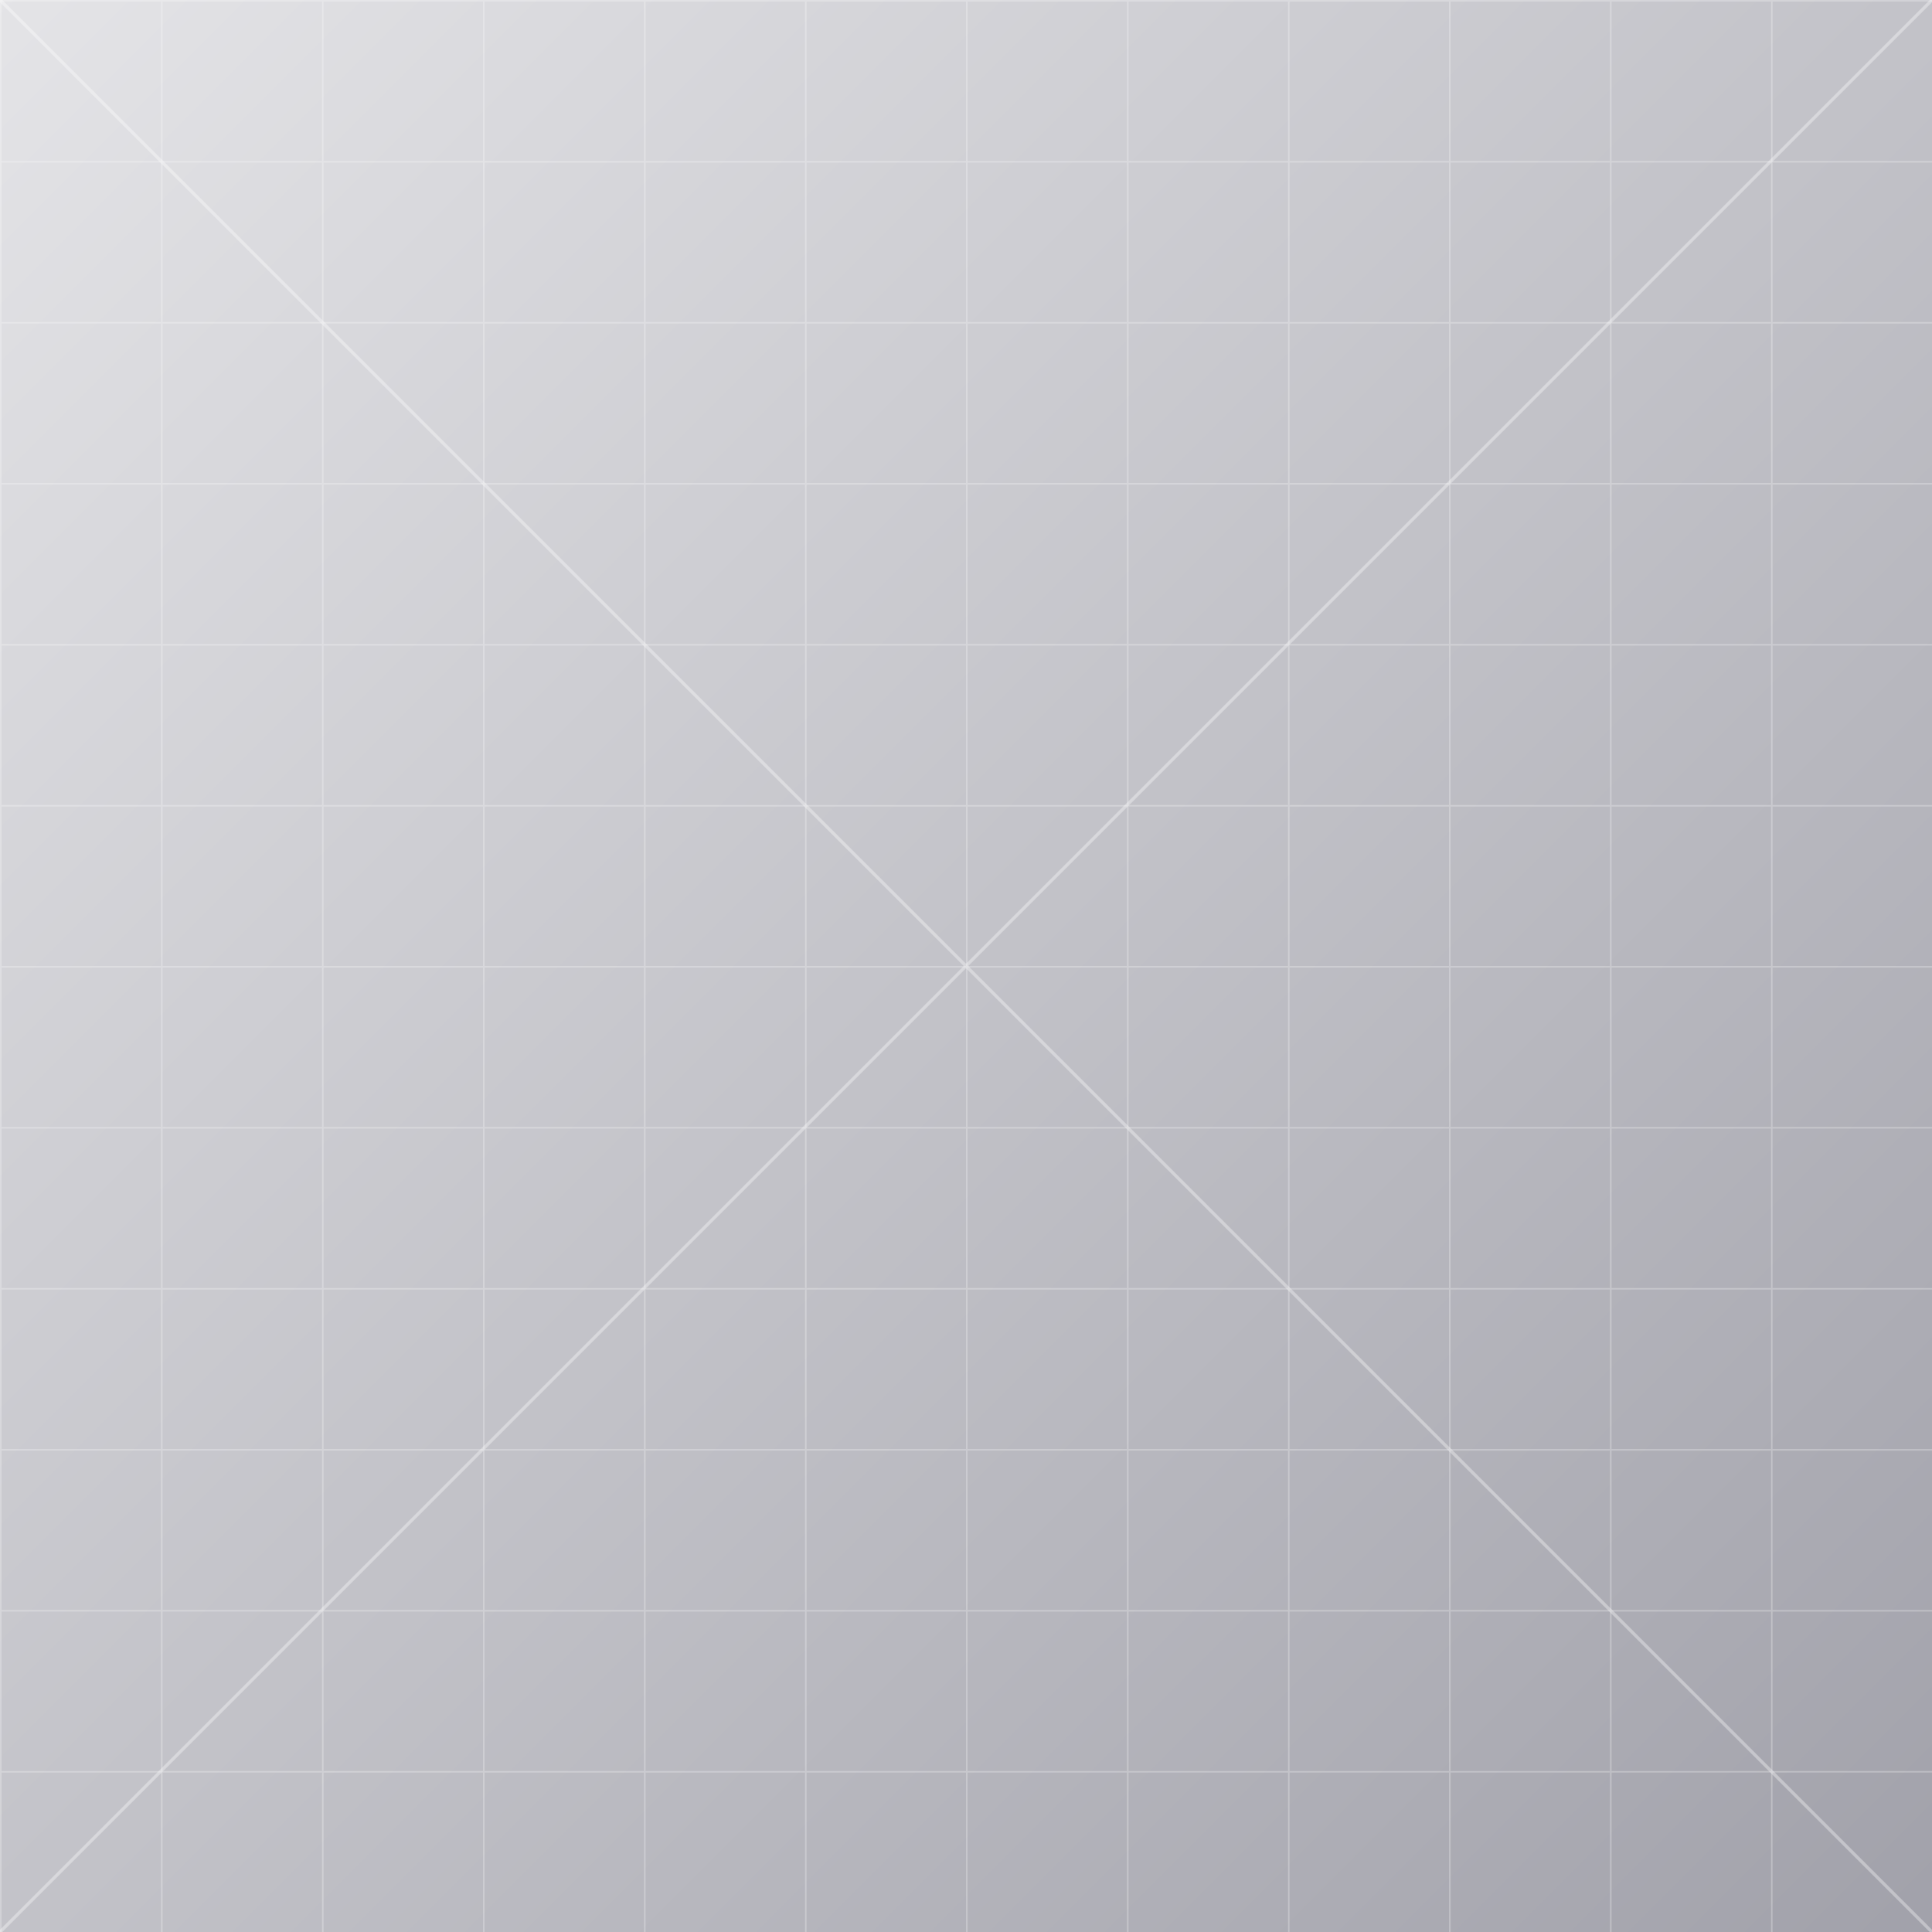
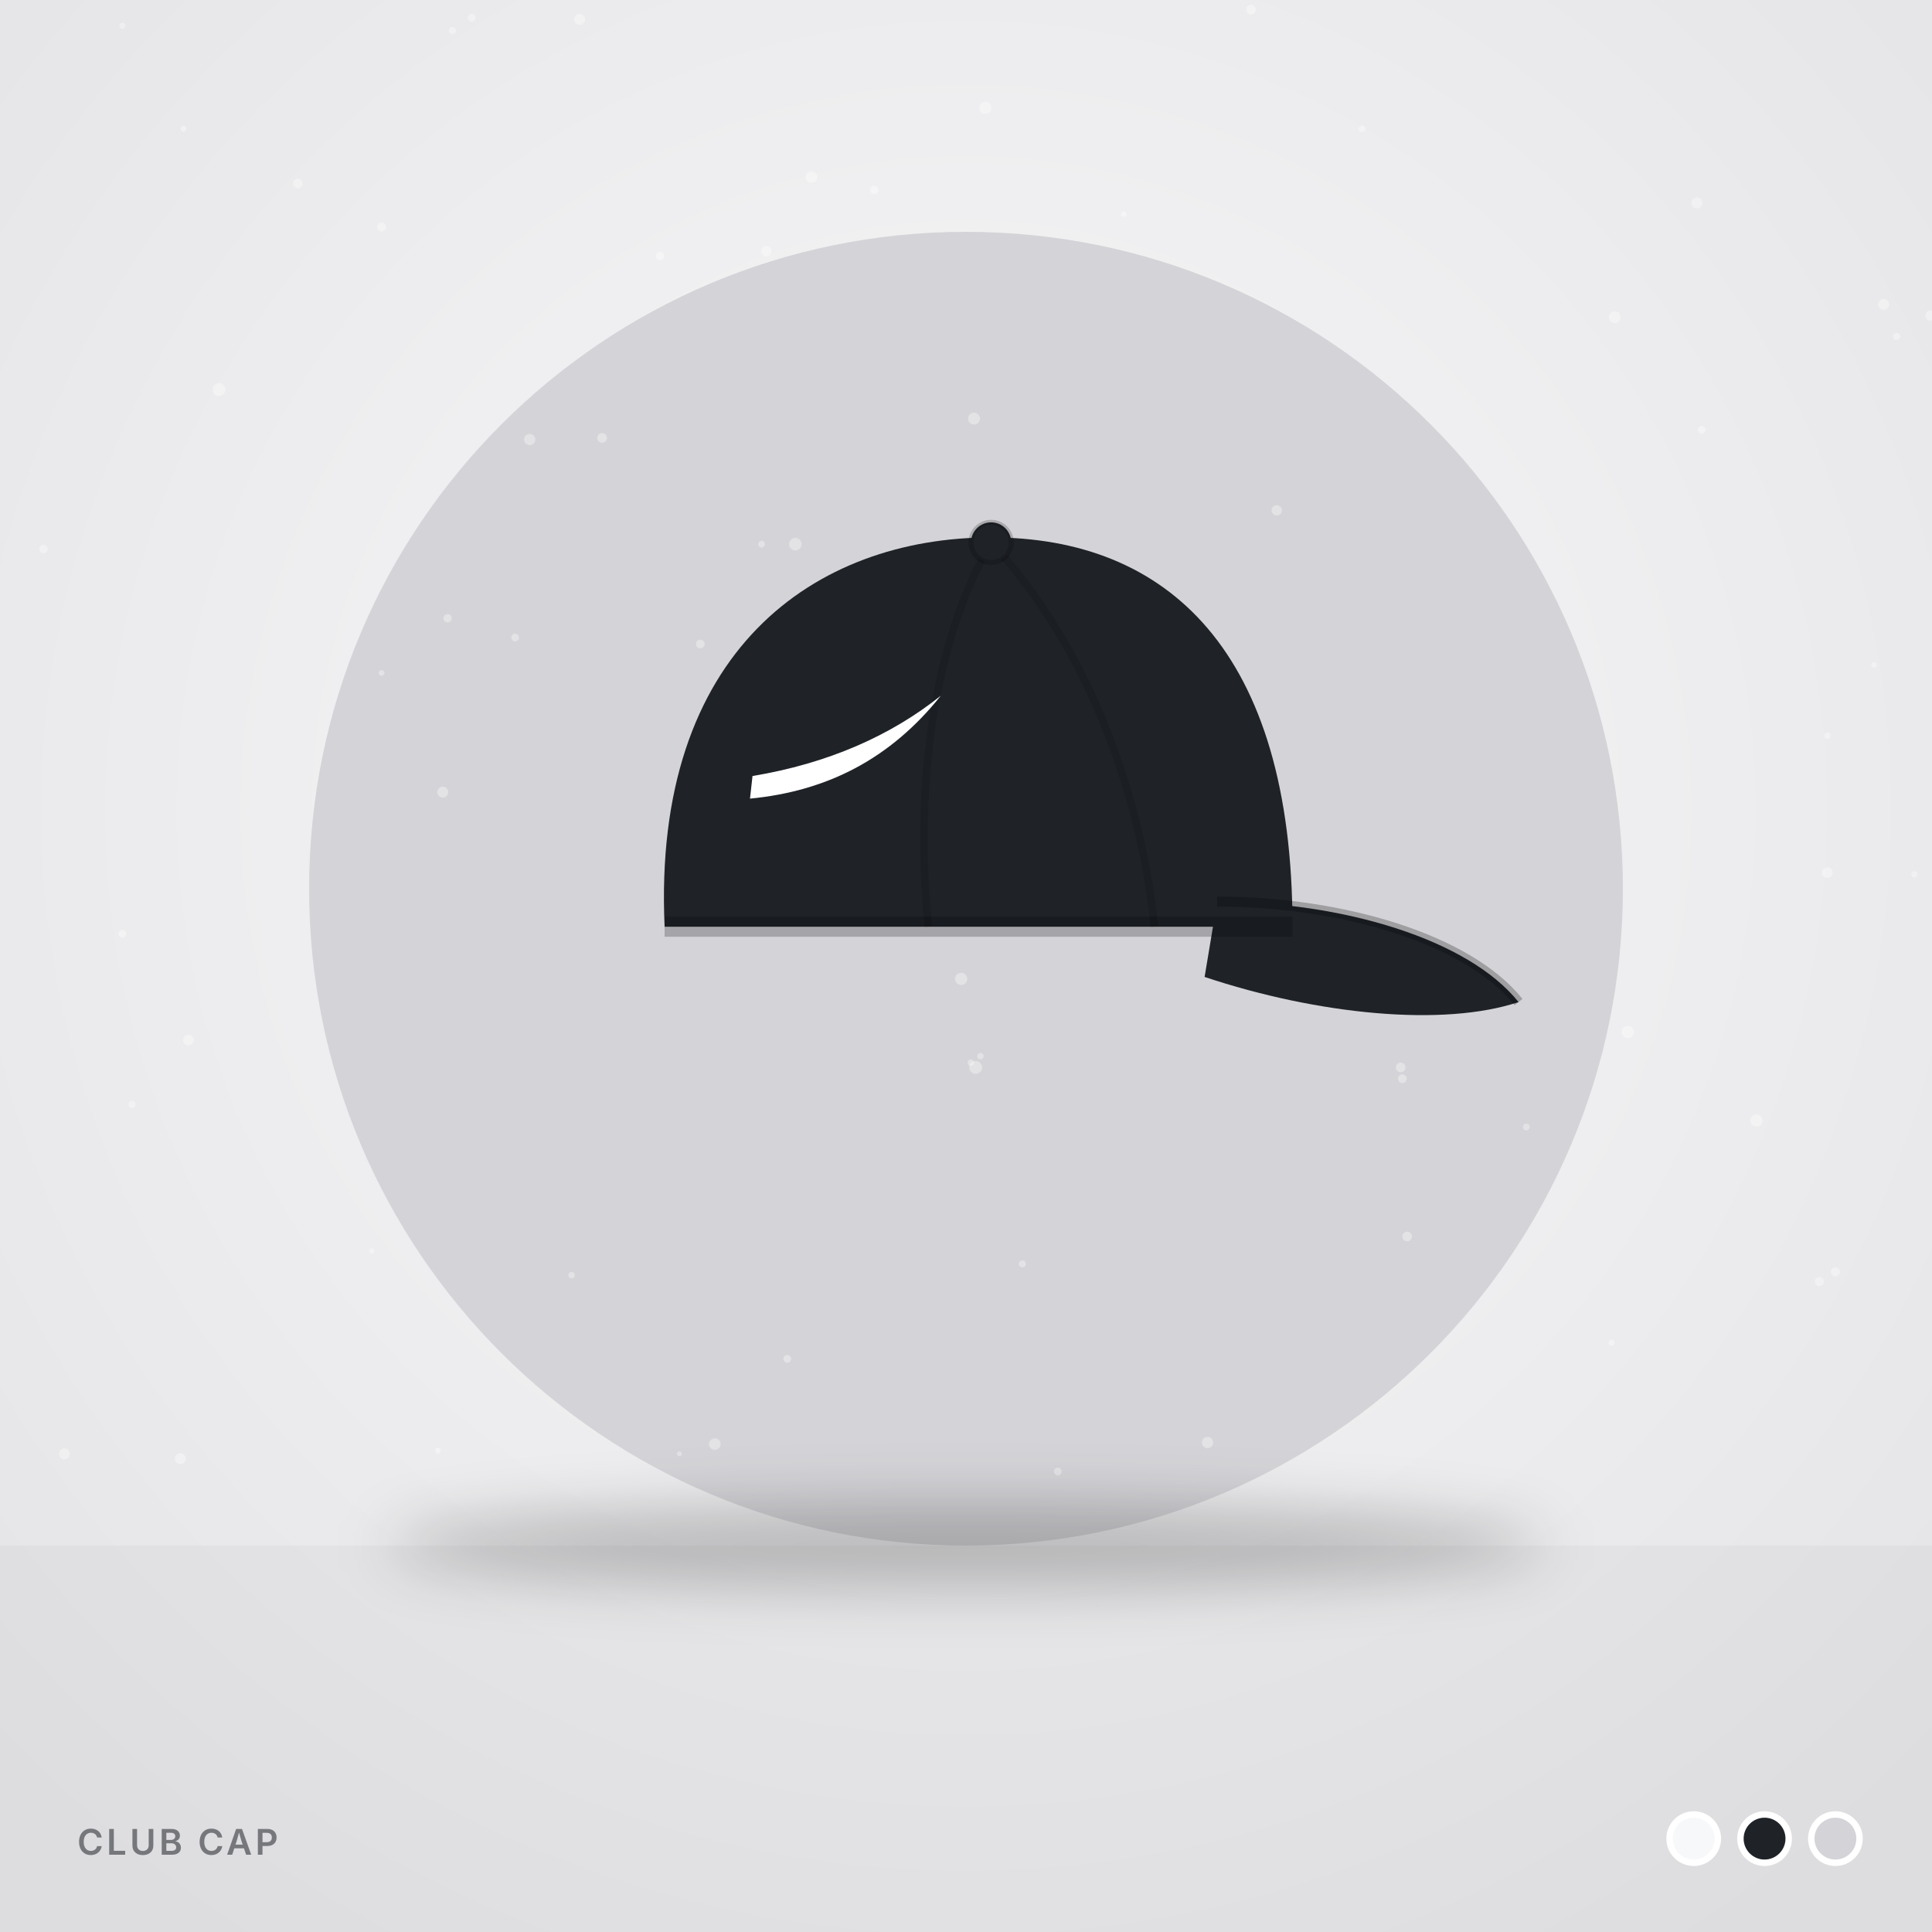
- <svg xmlns="http://www.w3.org/2000/svg" width="1200" height="1200" viewBox="0 0 1200 1200" role="img" aria-label="club-cap 1200x1200 占位图">
+ <svg xmlns="http://www.w3.org/2000/svg" width="1200" height="1200" viewBox="0 0 1200 1200" role="img" aria-label="Club 棒球帽">
  <defs>
-     <linearGradient id="g" x1="0" y1="0" x2="1" y2="1">
-       <stop offset="0" stop-color="#e4e4e7" />
-       <stop offset="1" stop-color="#a1a1aa" />
-     </linearGradient>
-     <pattern id="p" width="100" height="100" patternUnits="userSpaceOnUse">
-       <path d="M100 0H0V100" fill="none" stroke="#ffffff" stroke-opacity=".25" stroke-width="2" />
-     </pattern>
+     <filter id="blur" x="-30%" y="-80%" width="160%" height="260%">
+       <feGaussianBlur stdDeviation="18" />
+     </filter>
+     <radialGradient id="glow" cx=".5" cy=".42" r=".7">
+       <stop offset="0" stop-color="#ffffff" stop-opacity=".75" />
+       <stop offset="1" stop-color="#ffffff" stop-opacity="0" />
+     </radialGradient>
  </defs>
-   <rect width="1200" height="1200" fill="url(#g)" />
-   <rect width="1200" height="1200" fill="url(#p)" />
-   <path d="M0 0L1200 1200M1200 0L0 1200" stroke="#ffffff" stroke-opacity=".35" stroke-width="2" />
-   <g font-family="ui-sans-serif, system-ui, sans-serif" text-anchor="middle" fill="#334155">
+   <rect x="0" y="0" width="1200" height="1200" rx="0" fill="#e4e4e7" />
+   <rect x="0" y="0" width="1200" height="1200" rx="0" fill="url(#glow)" />
+   <circle cx="600" cy="552" r="408" fill="#d4d4d8" />
+   <rect x="0" y="960" width="1200" height="240" rx="0" fill="#000" fill-opacity=".035" />
+   <g>
+     <circle cx="272" cy="901" r="1.8" fill="#ffffff" fill-opacity="0.35" />
+     <circle cx="846" cy="80" r="2.1" fill="#ffffff" fill-opacity="0.35" />
+     <circle cx="1199" cy="196" r="3.1" fill="#ffffff" fill-opacity="0.35" />
+     <circle cx="551" cy="424" r="2.7" fill="#ffffff" fill-opacity="0.35" />
+     <circle cx="231" cy="777" r="1.7" fill="#ffffff" fill-opacity="0.35" />
+     <circle cx="281" cy="19" r="2.2" fill="#ffffff" fill-opacity="0.35" />
+     <circle cx="489" cy="844" r="2.4" fill="#ffffff" fill-opacity="0.35" />
+     <circle cx="136" cy="242" r="4.0" fill="#ffffff" fill-opacity="0.35" />
+     <circle cx="76" cy="580" r="2.4" fill="#ffffff" fill-opacity="0.35" />
+     <circle cx="793" cy="317" r="3.2" fill="#ffffff" fill-opacity="0.35" />
+     <circle cx="597" cy="608" r="3.8" fill="#ffffff" fill-opacity="0.35" />
+     <circle cx="698" cy="133" r="1.7" fill="#ffffff" fill-opacity="0.35" />
+     <circle cx="1135" cy="457" r="2.0" fill="#ffffff" fill-opacity="0.35" />
+     <circle cx="1135" cy="542" r="3.3" fill="#ffffff" fill-opacity="0.35" />
+     <circle cx="1057" cy="267" r="2.4" fill="#ffffff" fill-opacity="0.35" />
+     <circle cx="1054" cy="126" r="3.4" fill="#ffffff" fill-opacity="0.35" />
+     <circle cx="117" cy="646" r="3.3" fill="#ffffff" fill-opacity="0.35" />
+     <circle cx="1140" cy="790" r="2.8" fill="#ffffff" fill-opacity="0.35" />
+     <circle cx="237" cy="141" r="2.8" fill="#ffffff" fill-opacity="0.35" />
+     <circle cx="612" cy="67" r="3.8" fill="#ffffff" fill-opacity="0.35" />
+     <circle cx="609" cy="656" r="2.0" fill="#ffffff" fill-opacity="0.35" />
+     <circle cx="293" cy="11" r="2.4" fill="#ffffff" fill-opacity="0.35" />
+     <circle cx="320" cy="396" r="2.4" fill="#ffffff" fill-opacity="0.35" />
+     <circle cx="1001" cy="834" r="1.9" fill="#ffffff" fill-opacity="0.35" />
+     <circle cx="476" cy="156" r="3.2" fill="#ffffff" fill-opacity="0.35" />
+     <circle cx="1170" cy="189" r="3.4" fill="#ffffff" fill-opacity="0.35" />
+     <circle cx="360" cy="12" r="3.4" fill="#ffffff" fill-opacity="0.35" />
+     <circle cx="410" cy="159" r="2.6" fill="#ffffff" fill-opacity="0.35" />
+     <circle cx="278" cy="384" r="2.6" fill="#ffffff" fill-opacity="0.35" />
+     <circle cx="502" cy="551" r="2.2" fill="#ffffff" fill-opacity="0.35" />
+     <circle cx="114" cy="80" r="1.8" fill="#ffffff" fill-opacity="0.35" />
+     <circle cx="625" cy="337" r="3.5" fill="#ffffff" fill-opacity="0.35" />
+     <circle cx="606" cy="663" r="4.0" fill="#ffffff" fill-opacity="0.35" />
+     <circle cx="76" cy="16" r="1.9" fill="#ffffff" fill-opacity="0.35" />
+     <circle cx="464" cy="537" r="3.4" fill="#ffffff" fill-opacity="0.35" />
+     <circle cx="422" cy="903" r="1.5" fill="#ffffff" fill-opacity="0.35" />
+     <circle cx="1003" cy="197" r="3.7" fill="#ffffff" fill-opacity="0.35" />
+     <circle cx="40" cy="903" r="3.4" fill="#ffffff" fill-opacity="0.35" />
+     <circle cx="1189" cy="543" r="1.9" fill="#ffffff" fill-opacity="0.35" />
+     <circle cx="1164" cy="413" r="1.7" fill="#ffffff" fill-opacity="0.35" />
+     <circle cx="726" cy="465" r="2.7" fill="#ffffff" fill-opacity="0.35" />
+     <circle cx="185" cy="114" r="3.0" fill="#ffffff" fill-opacity="0.35" />
+     <circle cx="543" cy="118" r="2.6" fill="#ffffff" fill-opacity="0.35" />
+     <circle cx="871" cy="670" r="2.7" fill="#ffffff" fill-opacity="0.35" />
+     <circle cx="473" cy="338" r="2.1" fill="#ffffff" fill-opacity="0.35" />
+     <circle cx="237" cy="418" r="1.8" fill="#ffffff" fill-opacity="0.35" />
+     <circle cx="870" cy="663" r="3.0" fill="#ffffff" fill-opacity="0.35" />
+     <circle cx="27" cy="341" r="2.6" fill="#ffffff" fill-opacity="0.35" />
+     <circle cx="112" cy="906" r="3.4" fill="#ffffff" fill-opacity="0.35" />
+     <circle cx="603" cy="660" r="2.0" fill="#ffffff" fill-opacity="0.35" />
+     <circle cx="275" cy="492" r="3.4" fill="#ffffff" fill-opacity="0.35" />
+     <circle cx="777" cy="6" r="3.0" fill="#ffffff" fill-opacity="0.35" />
+     <circle cx="1091" cy="696" r="3.8" fill="#ffffff" fill-opacity="0.35" />
+     <circle cx="1178" cy="209" r="2.2" fill="#ffffff" fill-opacity="0.35" />
+     <circle cx="657" cy="914" r="2.4" fill="#ffffff" fill-opacity="0.35" />
+     <circle cx="1130" cy="796" r="2.8" fill="#ffffff" fill-opacity="0.35" />
+     <circle cx="750" cy="896" r="3.5" fill="#ffffff" fill-opacity="0.35" />
+     <circle cx="355" cy="792" r="2.0" fill="#ffffff" fill-opacity="0.35" />
+     <circle cx="444" cy="897" r="3.6" fill="#ffffff" fill-opacity="0.35" />
+     <circle cx="374" cy="272" r="3.0" fill="#ffffff" fill-opacity="0.35" />
+     <circle cx="1011" cy="641" r="3.8" fill="#ffffff" fill-opacity="0.35" />
+     <circle cx="874" cy="768" r="3.0" fill="#ffffff" fill-opacity="0.35" />
+     <circle cx="435" cy="400" r="2.7" fill="#ffffff" fill-opacity="0.35" />
+     <circle cx="635" cy="785" r="2.2" fill="#ffffff" fill-opacity="0.35" />
+     <circle cx="82" cy="686" r="2.2" fill="#ffffff" fill-opacity="0.35" />
+     <circle cx="504" cy="110" r="3.6" fill="#ffffff" fill-opacity="0.35" />
+     <circle cx="329" cy="273" r="3.5" fill="#ffffff" fill-opacity="0.35" />
+     <circle cx="605" cy="260" r="3.7" fill="#ffffff" fill-opacity="0.35" />
+     <circle cx="494" cy="338" r="3.9" fill="#ffffff" fill-opacity="0.35" />
+     <circle cx="948" cy="700" r="2.1" fill="#ffffff" fill-opacity="0.35" />
+   </g>
+   <ellipse cx="600.0" cy="960.0" rx="360.0" ry="26" fill="#000" fill-opacity="0.22" filter="url(#blur)" />
+   <g transform="translate(600 560) scale(0.78) translate(-500 -500)">
+     <path d="M260 520 C250 300 380 210 520 210 C660 210 760 300 760 520Z" fill="#1f2328" />
+     <path d="M700 500 C800 500 900 530 940 580 C880 600 780 590 690 560Z" fill="#1f2328" />
+     <path d="M700 500 C800 500 900 530 940 580" fill="none" stroke="#000" stroke-opacity=".25" stroke-width="8" />
+     <path d="M520 214 C470 300 460 420 470 520 M520 214 C600 300 640 420 650 520" fill="none" stroke="#000" stroke-opacity=".14" stroke-width="6" />
+     <circle cx="520" cy="214" r="16" fill="#1f2328" stroke="#000" stroke-opacity=".2" stroke-width="4" />
+     <path d="M330 400 c60 -10 110 -32 150 -64 c-40 50 -90 76 -152 82z" fill="#ffffff" />
+     <path d="M260 520 H760" stroke="#000" stroke-opacity=".22" stroke-width="16" />
+   </g>
+   <circle cx="1140" cy="1142" r="15" fill="#d4d4d8" stroke="#ffffff" stroke-width="4" />
+   <circle cx="1096" cy="1142" r="15" fill="#1f2328" stroke="#ffffff" stroke-width="4" />
+   <circle cx="1052" cy="1142" r="15" fill="#f7f8fa" stroke="#ffffff" stroke-width="4" />
+   <g font-family="Inter, ui-sans-serif, system-ui, -apple-system, PingFang SC, sans-serif">
+     <text x="48" y="1152" font-size="22" font-weight="600" fill="#1f2328" text-anchor="start" fill-opacity=".55" letter-spacing="2">CLUB CAP</text>
  </g>
</svg>
